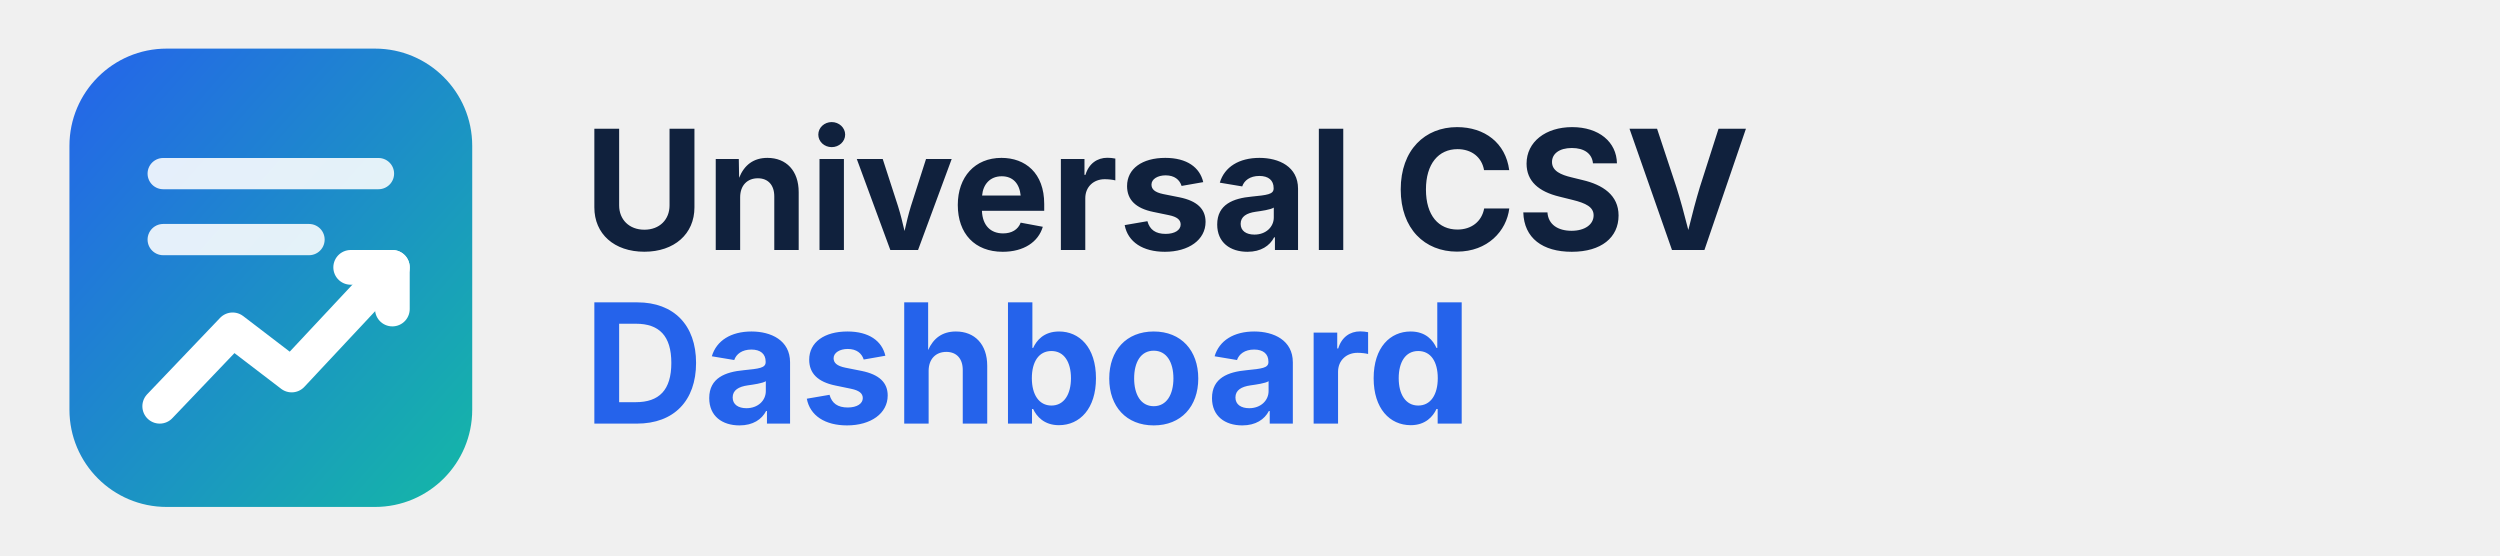
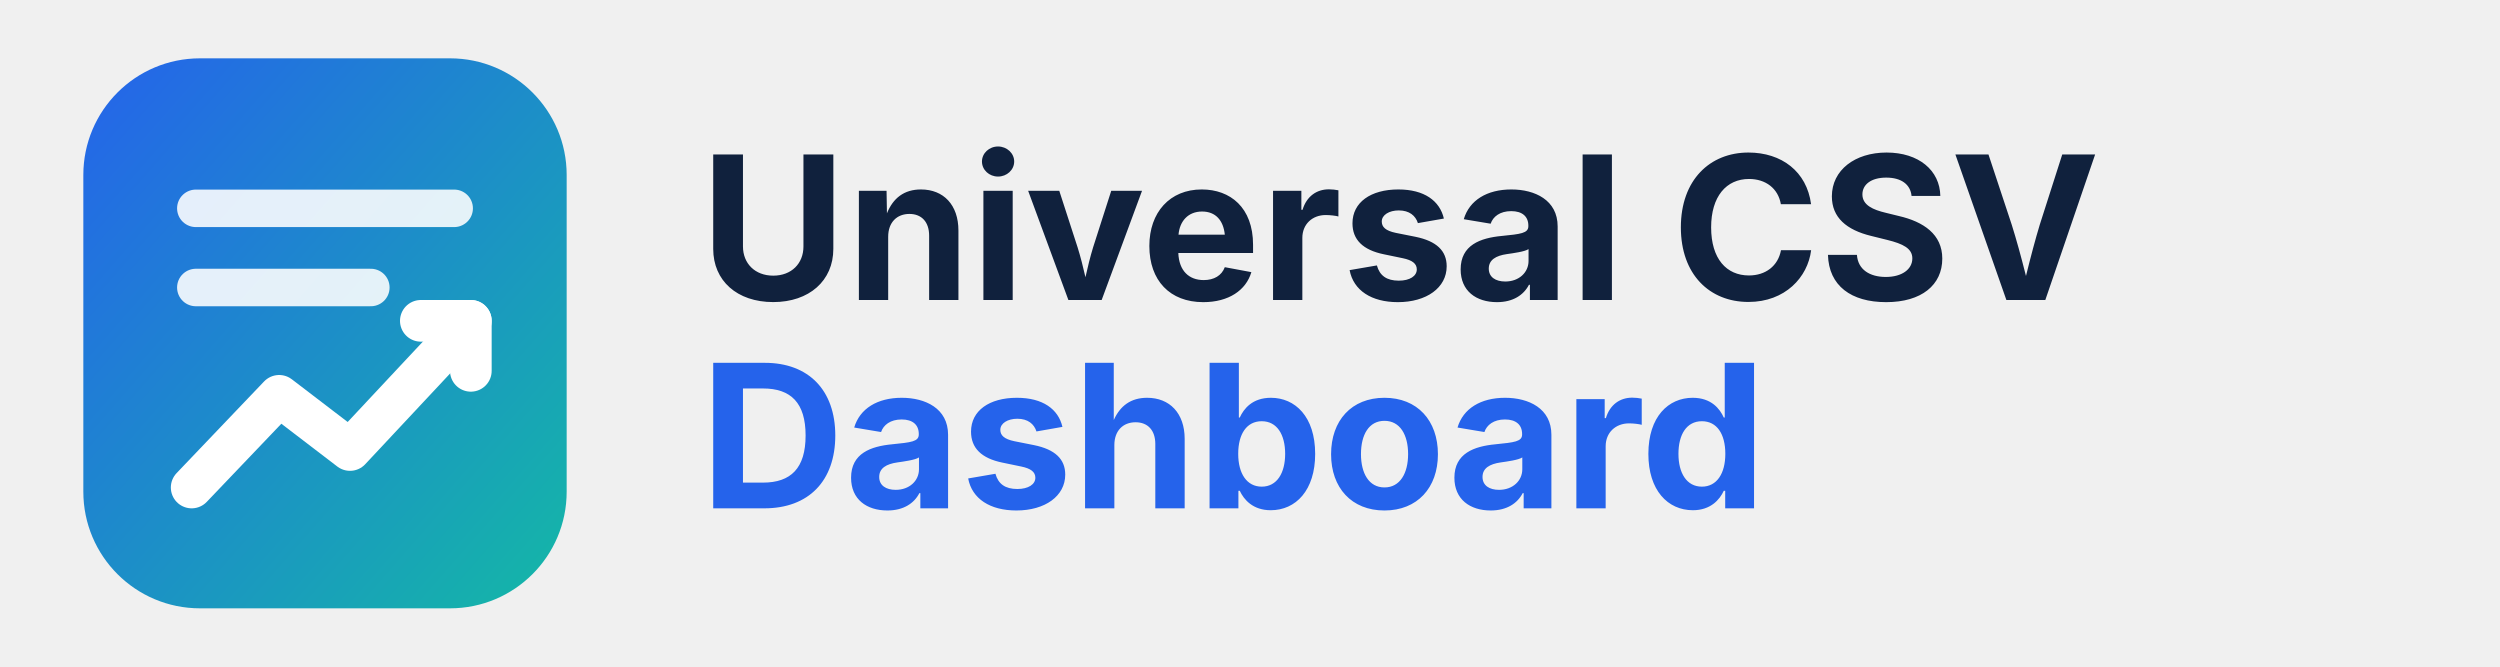
- <svg xmlns="http://www.w3.org/2000/svg" viewBox="0 0 720 160" role="img" aria-labelledby="title desc">
+ <svg xmlns="http://www.w3.org/2000/svg" viewBox="0 0 600 160" role="img" aria-labelledby="title desc">
  <defs>
    <linearGradient id="brand" x1="0" y1="0" x2="1" y2="1">
      <stop offset="0" stop-color="#2563EB" />
      <stop offset="1" stop-color="#14B8A6" />
    </linearGradient>
  </defs>
  <g transform="translate(12 12)">
    <rect x="8" y="2" width="116" height="132" rx="28" fill="url(#brand)" />
    <path d="M35 38h62M35 57h42" fill="none" stroke="#fff" stroke-width="9" stroke-linecap="round" opacity=".88" />
    <path d="M34 105 55 83 72 96 101 65" fill="none" stroke="#fff" stroke-width="10" stroke-linecap="round" stroke-linejoin="round" />
    <path d="m89 65 12 0 0 12" fill="none" stroke="#fff" stroke-width="10" stroke-linecap="round" stroke-linejoin="round" />
  </g>
  <text x="168" y="72" fill="#10213D" font-family="Inter,Segoe UI,Arial,sans-serif" font-size="48" font-weight="750">Universal CSV</text>
  <text x="168" y="122" fill="#2563EB" font-family="Inter,Segoe UI,Arial,sans-serif" font-size="48" font-weight="750">Dashboard</text>
</svg>
